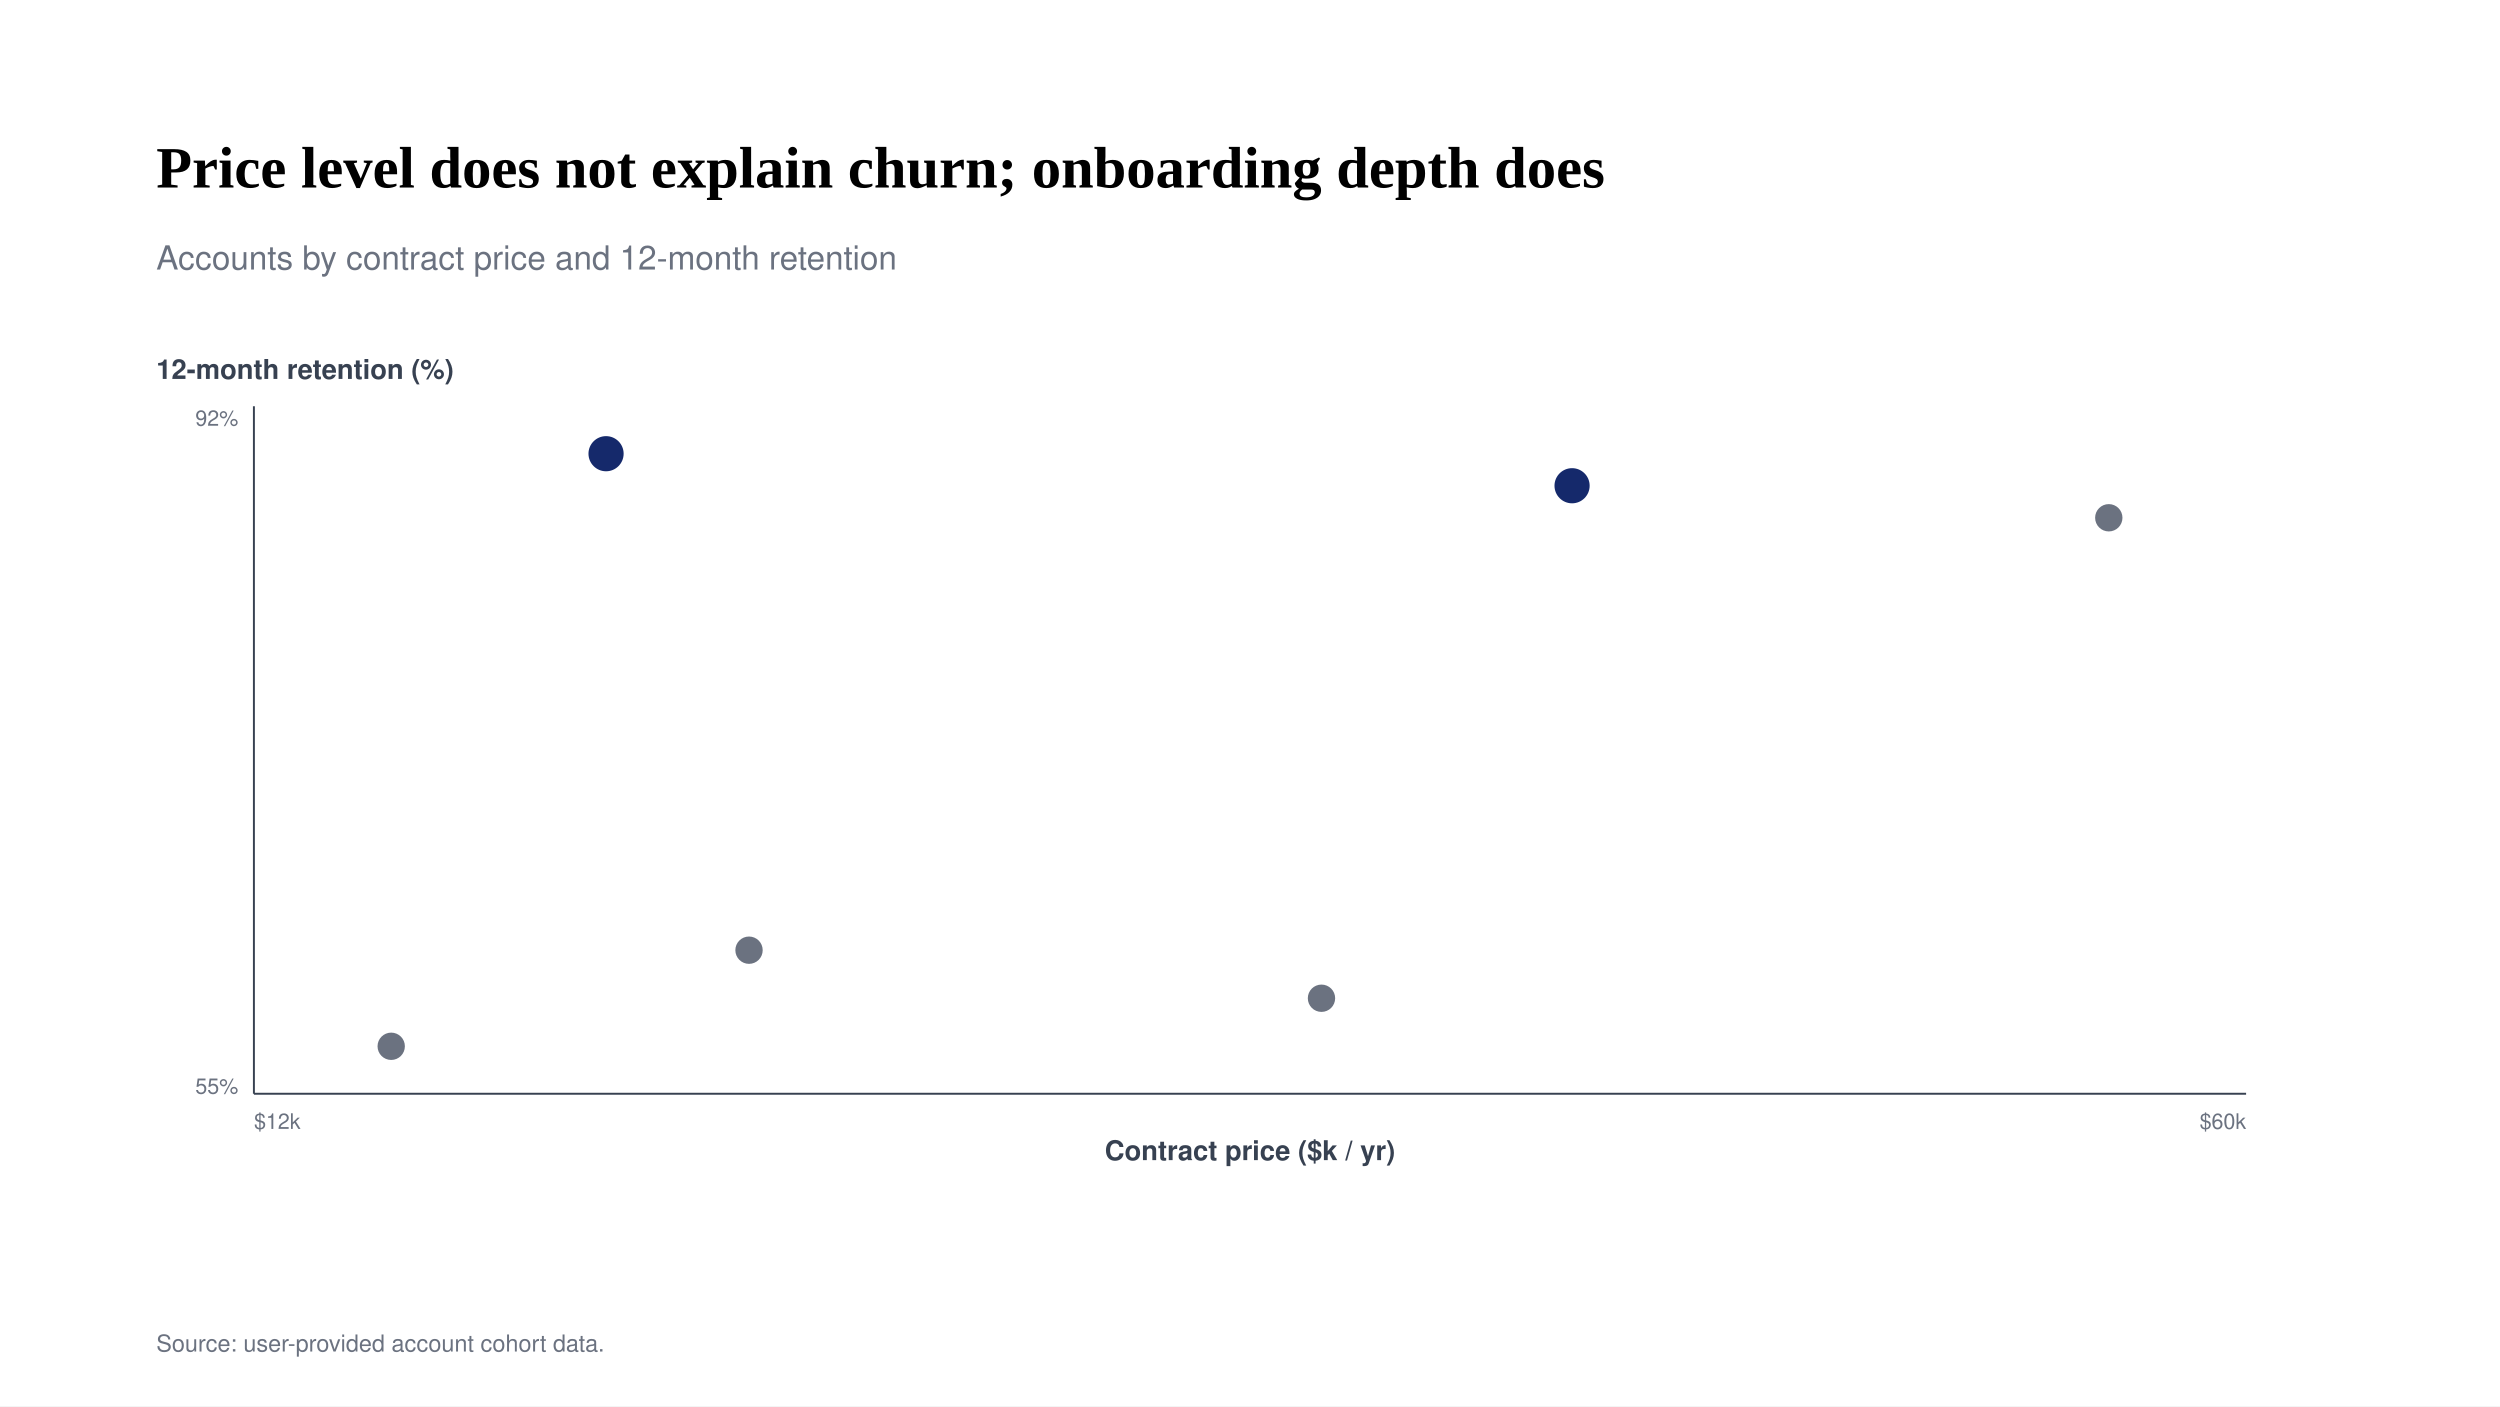
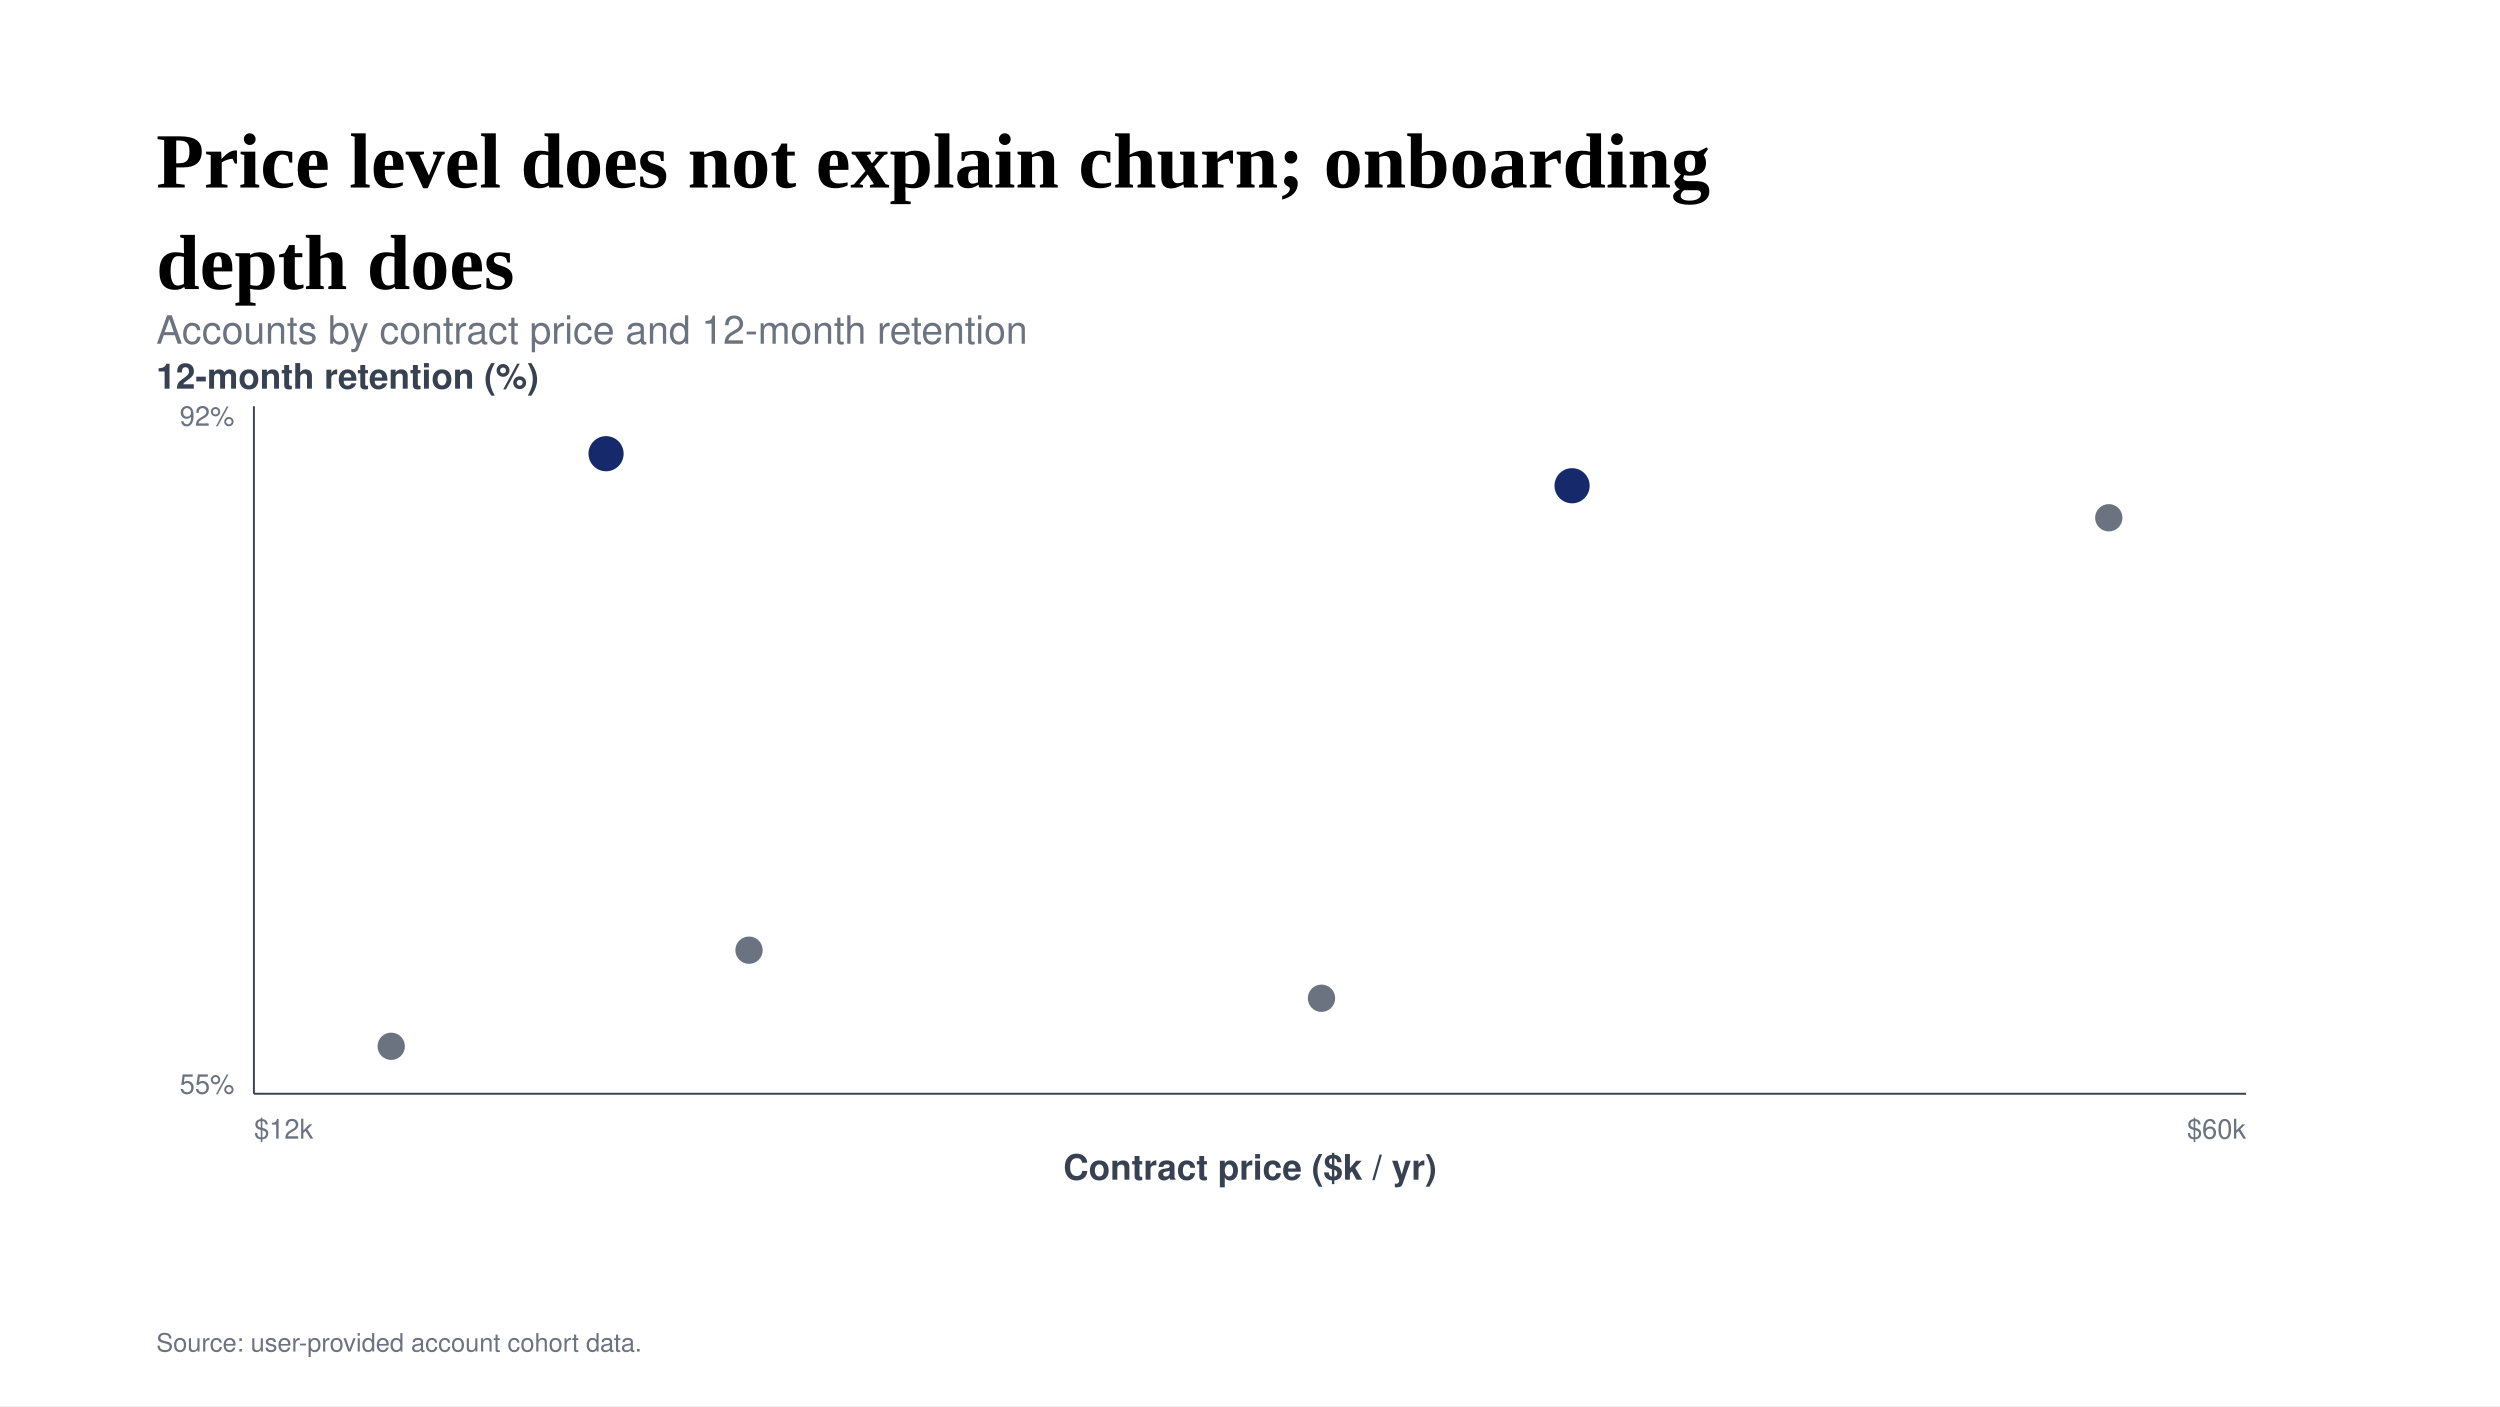
<svg xmlns="http://www.w3.org/2000/svg" viewBox="0 0 1280 720" width="1280" height="720" role="img" aria-label="Price level does not explain churn; onboarding depth does">
  <rect width="1280" height="720" fill="#FFFFFF" />
-   <text x="80.0" y="96.0" font-family="Georgia, 'Times New Roman', 'Hiragino Mincho ProN', 'Yu Mincho', serif" font-size="30" fill="#000000" font-weight="bold" text-anchor="start">Price level does not explain churn; onboarding depth does</text>
-   <text x="80.0" y="138.0" font-family="'Helvetica Neue', Helvetica, Arial, 'Hiragino Sans', 'Yu Gothic', 'Noto Sans JP', 'Meiryo', sans-serif" font-size="17" fill="#6B7280" font-weight="normal" text-anchor="start">Accounts by contract price and 12-month retention</text>
+   <text x="80.0" y="96.0" font-family="Georgia, 'Times New Roman', 'Hiragino Mincho ProN', 'Yu Mincho', serif" font-size="40" fill="#000000" font-weight="bold" text-anchor="start">Price level does not explain churn; onboarding</text>
+   <text x="80.0" y="148.0" font-family="Georgia, 'Times New Roman', 'Hiragino Mincho ProN', 'Yu Mincho', serif" font-size="40" fill="#000000" font-weight="bold" text-anchor="start">depth does</text>
+   <text x="80.0" y="176.0" font-family="'Helvetica Neue', Helvetica, Arial, 'Hiragino Sans', 'Yu Gothic', 'Noto Sans JP', 'Meiryo', sans-serif" font-size="20" fill="#6B7280" font-weight="normal" text-anchor="start">Accounts by contract price and 12-month retention</text>
  <line x1="130.0" y1="560.0" x2="1150.0" y2="560.0" stroke="#374151" />
  <line x1="130.0" y1="208.0" x2="130.0" y2="560.0" stroke="#374151" />
-   <text x="640.0" y="594.0" font-family="'Helvetica Neue', Helvetica, Arial, 'Hiragino Sans', 'Yu Gothic', 'Noto Sans JP', 'Meiryo', sans-serif" font-size="14" fill="#374151" font-weight="600" text-anchor="middle">Contract price ($k / yr)</text>
-   <text x="80.0" y="194.0" font-family="'Helvetica Neue', Helvetica, Arial, 'Hiragino Sans', 'Yu Gothic', 'Noto Sans JP', 'Meiryo', sans-serif" font-size="14" fill="#374151" font-weight="600" text-anchor="start">12-month retention (%)</text>
-   <text x="130.0" y="578.0" font-family="'Helvetica Neue', Helvetica, Arial, 'Hiragino Sans', 'Yu Gothic', 'Noto Sans JP', 'Meiryo', sans-serif" font-size="11" fill="#6B7280" font-weight="normal" text-anchor="start">$12k</text>
-   <text x="1150.0" y="578.0" font-family="'Helvetica Neue', Helvetica, Arial, 'Hiragino Sans', 'Yu Gothic', 'Noto Sans JP', 'Meiryo', sans-serif" font-size="11" fill="#6B7280" font-weight="normal" text-anchor="end">$60k</text>
-   <text x="122.0" y="218.0" font-family="'Helvetica Neue', Helvetica, Arial, 'Hiragino Sans', 'Yu Gothic', 'Noto Sans JP', 'Meiryo', sans-serif" font-size="11" fill="#6B7280" font-weight="normal" text-anchor="end">92%</text>
-   <text x="122.0" y="560.0" font-family="'Helvetica Neue', Helvetica, Arial, 'Hiragino Sans', 'Yu Gothic', 'Noto Sans JP', 'Meiryo', sans-serif" font-size="11" fill="#6B7280" font-weight="normal" text-anchor="end">55%</text>
+   <text x="640.0" y="604.0" font-family="'Helvetica Neue', Helvetica, Arial, 'Hiragino Sans', 'Yu Gothic', 'Noto Sans JP', 'Meiryo', sans-serif" font-size="18" fill="#374151" font-weight="600" text-anchor="middle">Contract price ($k / yr)</text>
+   <text x="80.0" y="199.0" font-family="'Helvetica Neue', Helvetica, Arial, 'Hiragino Sans', 'Yu Gothic', 'Noto Sans JP', 'Meiryo', sans-serif" font-size="18" fill="#374151" font-weight="600" text-anchor="start">12-month retention (%)</text>
+   <text x="130.0" y="583.0" font-family="'Helvetica Neue', Helvetica, Arial, 'Hiragino Sans', 'Yu Gothic', 'Noto Sans JP', 'Meiryo', sans-serif" font-size="14" fill="#6B7280" font-weight="normal" text-anchor="start">$12k</text>
+   <text x="1150.0" y="583.0" font-family="'Helvetica Neue', Helvetica, Arial, 'Hiragino Sans', 'Yu Gothic', 'Noto Sans JP', 'Meiryo', sans-serif" font-size="14" fill="#6B7280" font-weight="normal" text-anchor="end">$60k</text>
+   <text x="120.0" y="218.0" font-family="'Helvetica Neue', Helvetica, Arial, 'Hiragino Sans', 'Yu Gothic', 'Noto Sans JP', 'Meiryo', sans-serif" font-size="14" fill="#6B7280" font-weight="normal" text-anchor="end">92%</text>
+   <text x="120.0" y="560.0" font-family="'Helvetica Neue', Helvetica, Arial, 'Hiragino Sans', 'Yu Gothic', 'Noto Sans JP', 'Meiryo', sans-serif" font-size="14" fill="#6B7280" font-weight="normal" text-anchor="end">55%</text>
  <circle cx="310.3" cy="232.3" r="9" fill="#15296B" />
-   <text x="325.3" y="237.3" font-family="'Helvetica Neue', Helvetica, Arial, 'Hiragino Sans', 'Yu Gothic', 'Noto Sans JP', 'Meiryo', sans-serif" font-size="13" fill="#000000" font-weight="600" text-anchor="start" />
+   <text x="327.3" y="239.3" font-family="'Helvetica Neue', Helvetica, Arial, 'Hiragino Sans', 'Yu Gothic', 'Noto Sans JP', 'Meiryo', sans-serif" font-size="18" fill="#000000" font-weight="600" text-anchor="start" />
  <circle cx="804.9" cy="248.7" r="9" fill="#15296B" />
-   <text x="819.9" y="253.7" font-family="'Helvetica Neue', Helvetica, Arial, 'Hiragino Sans', 'Yu Gothic', 'Noto Sans JP', 'Meiryo', sans-serif" font-size="13" fill="#000000" font-weight="600" text-anchor="start" />
+   <text x="821.9" y="255.7" font-family="'Helvetica Neue', Helvetica, Arial, 'Hiragino Sans', 'Yu Gothic', 'Noto Sans JP', 'Meiryo', sans-serif" font-size="18" fill="#000000" font-weight="600" text-anchor="start" />
  <circle cx="383.5" cy="486.5" r="7" fill="#6B7280" />
-   <text x="396.5" y="491.5" font-family="'Helvetica Neue', Helvetica, Arial, 'Hiragino Sans', 'Yu Gothic', 'Noto Sans JP', 'Meiryo', sans-serif" font-size="13" fill="#374151" font-weight="normal" text-anchor="start" />
+   <text x="398.5" y="493.5" font-family="'Helvetica Neue', Helvetica, Arial, 'Hiragino Sans', 'Yu Gothic', 'Noto Sans JP', 'Meiryo', sans-serif" font-size="18" fill="#374151" font-weight="normal" text-anchor="start" />
  <circle cx="676.6" cy="511.1" r="7" fill="#6B7280" />
-   <text x="689.6" y="516.1" font-family="'Helvetica Neue', Helvetica, Arial, 'Hiragino Sans', 'Yu Gothic', 'Noto Sans JP', 'Meiryo', sans-serif" font-size="13" fill="#374151" font-weight="normal" text-anchor="start" />
+   <text x="691.6" y="518.1" font-family="'Helvetica Neue', Helvetica, Arial, 'Hiragino Sans', 'Yu Gothic', 'Noto Sans JP', 'Meiryo', sans-serif" font-size="18" fill="#374151" font-weight="normal" text-anchor="start" />
  <circle cx="1079.7" cy="265.1" r="7" fill="#6B7280" />
-   <text x="1092.7" y="270.1" font-family="'Helvetica Neue', Helvetica, Arial, 'Hiragino Sans', 'Yu Gothic', 'Noto Sans JP', 'Meiryo', sans-serif" font-size="13" fill="#374151" font-weight="normal" text-anchor="start" />
+   <text x="1064.7" y="272.1" font-family="'Helvetica Neue', Helvetica, Arial, 'Hiragino Sans', 'Yu Gothic', 'Noto Sans JP', 'Meiryo', sans-serif" font-size="18" fill="#374151" font-weight="normal" text-anchor="end" />
  <circle cx="200.3" cy="535.7" r="7" fill="#6B7280" />
-   <text x="213.3" y="540.7" font-family="'Helvetica Neue', Helvetica, Arial, 'Hiragino Sans', 'Yu Gothic', 'Noto Sans JP', 'Meiryo', sans-serif" font-size="13" fill="#374151" font-weight="normal" text-anchor="start" />
-   <text x="80.0" y="630.0" font-family="'Helvetica Neue', Helvetica, Arial, 'Hiragino Sans', 'Yu Gothic', 'Noto Sans JP', 'Meiryo', sans-serif" font-size="16" fill="#15296B" font-weight="600" text-anchor="start" />
-   <text x="80.0" y="692.0" font-family="'Helvetica Neue', Helvetica, Arial, 'Hiragino Sans', 'Yu Gothic', 'Noto Sans JP', 'Meiryo', sans-serif" font-size="12" fill="#6B7280" font-weight="normal" text-anchor="start">Source: user-provided account cohort data.</text>
+   <text x="215.3" y="542.7" font-family="'Helvetica Neue', Helvetica, Arial, 'Hiragino Sans', 'Yu Gothic', 'Noto Sans JP', 'Meiryo', sans-serif" font-size="18" fill="#374151" font-weight="normal" text-anchor="start" />
+   <text x="80.0" y="630.0" font-family="'Helvetica Neue', Helvetica, Arial, 'Hiragino Sans', 'Yu Gothic', 'Noto Sans JP', 'Meiryo', sans-serif" font-size="22" fill="#15296B" font-weight="600" text-anchor="start" />
+   <text x="80.0" y="692.0" font-family="'Helvetica Neue', Helvetica, Arial, 'Hiragino Sans', 'Yu Gothic', 'Noto Sans JP', 'Meiryo', sans-serif" font-size="13" fill="#6B7280" font-weight="normal" text-anchor="start">Source: user-provided account cohort data.</text>
</svg>
